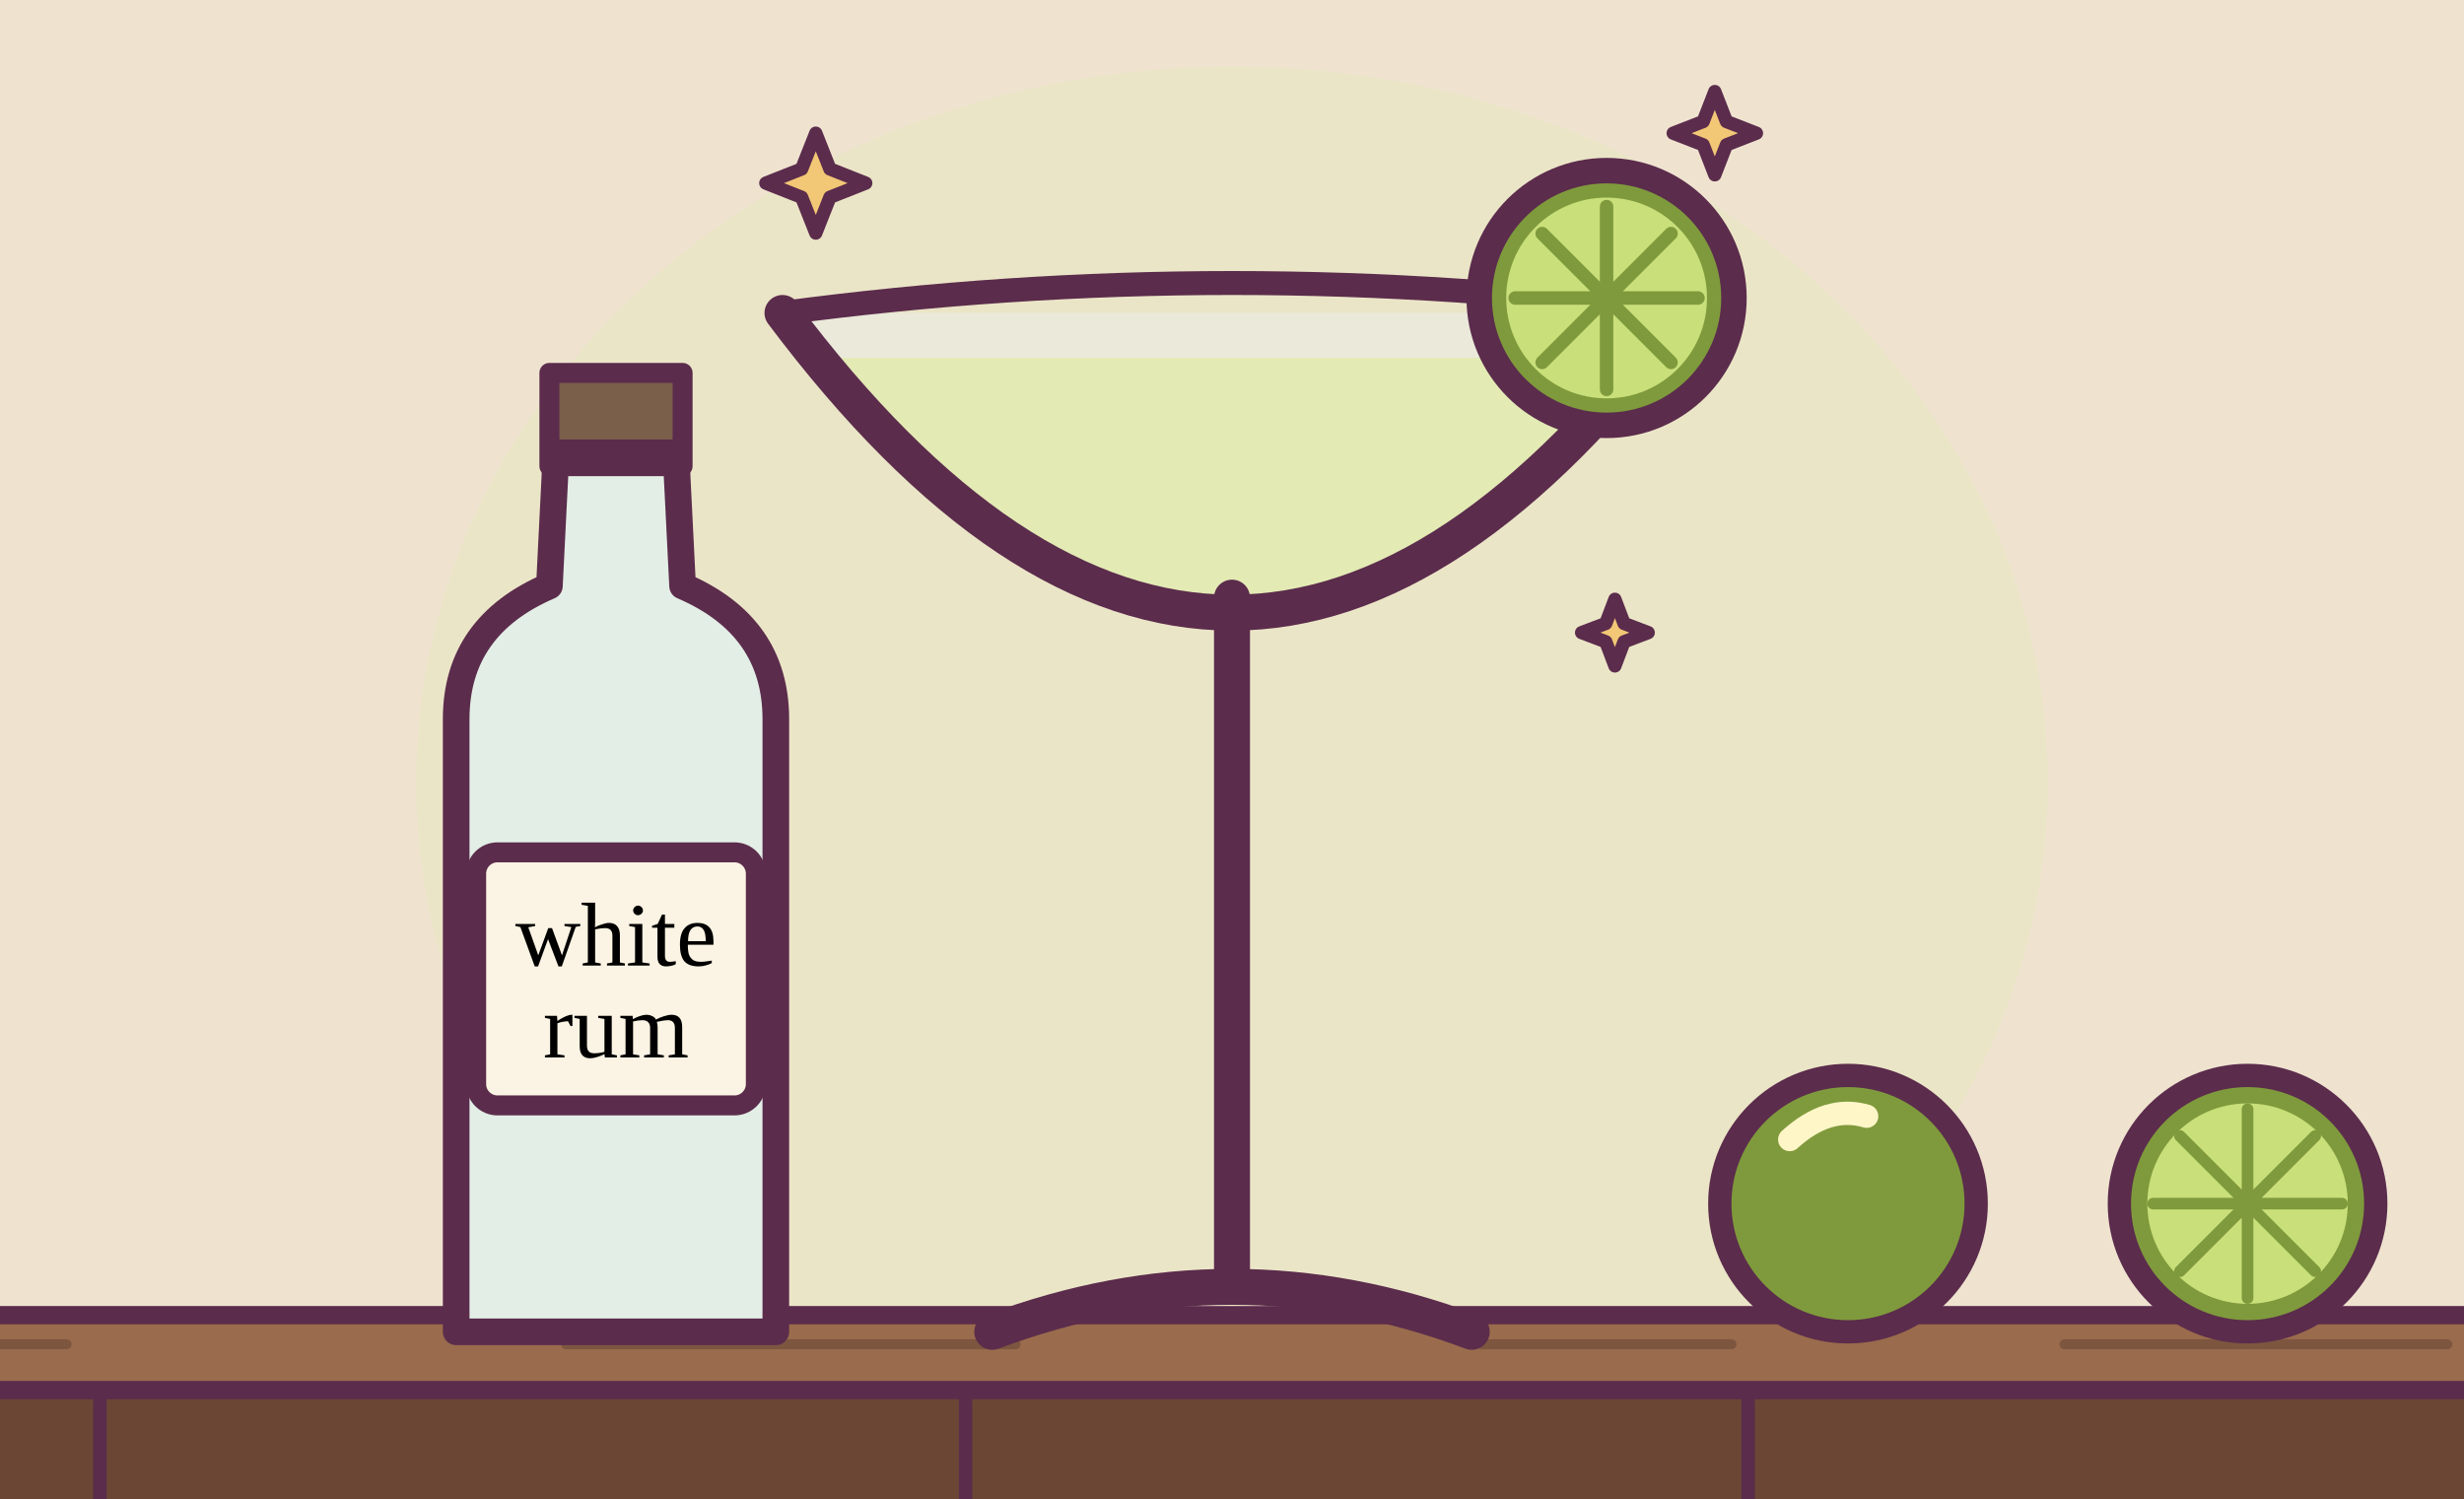
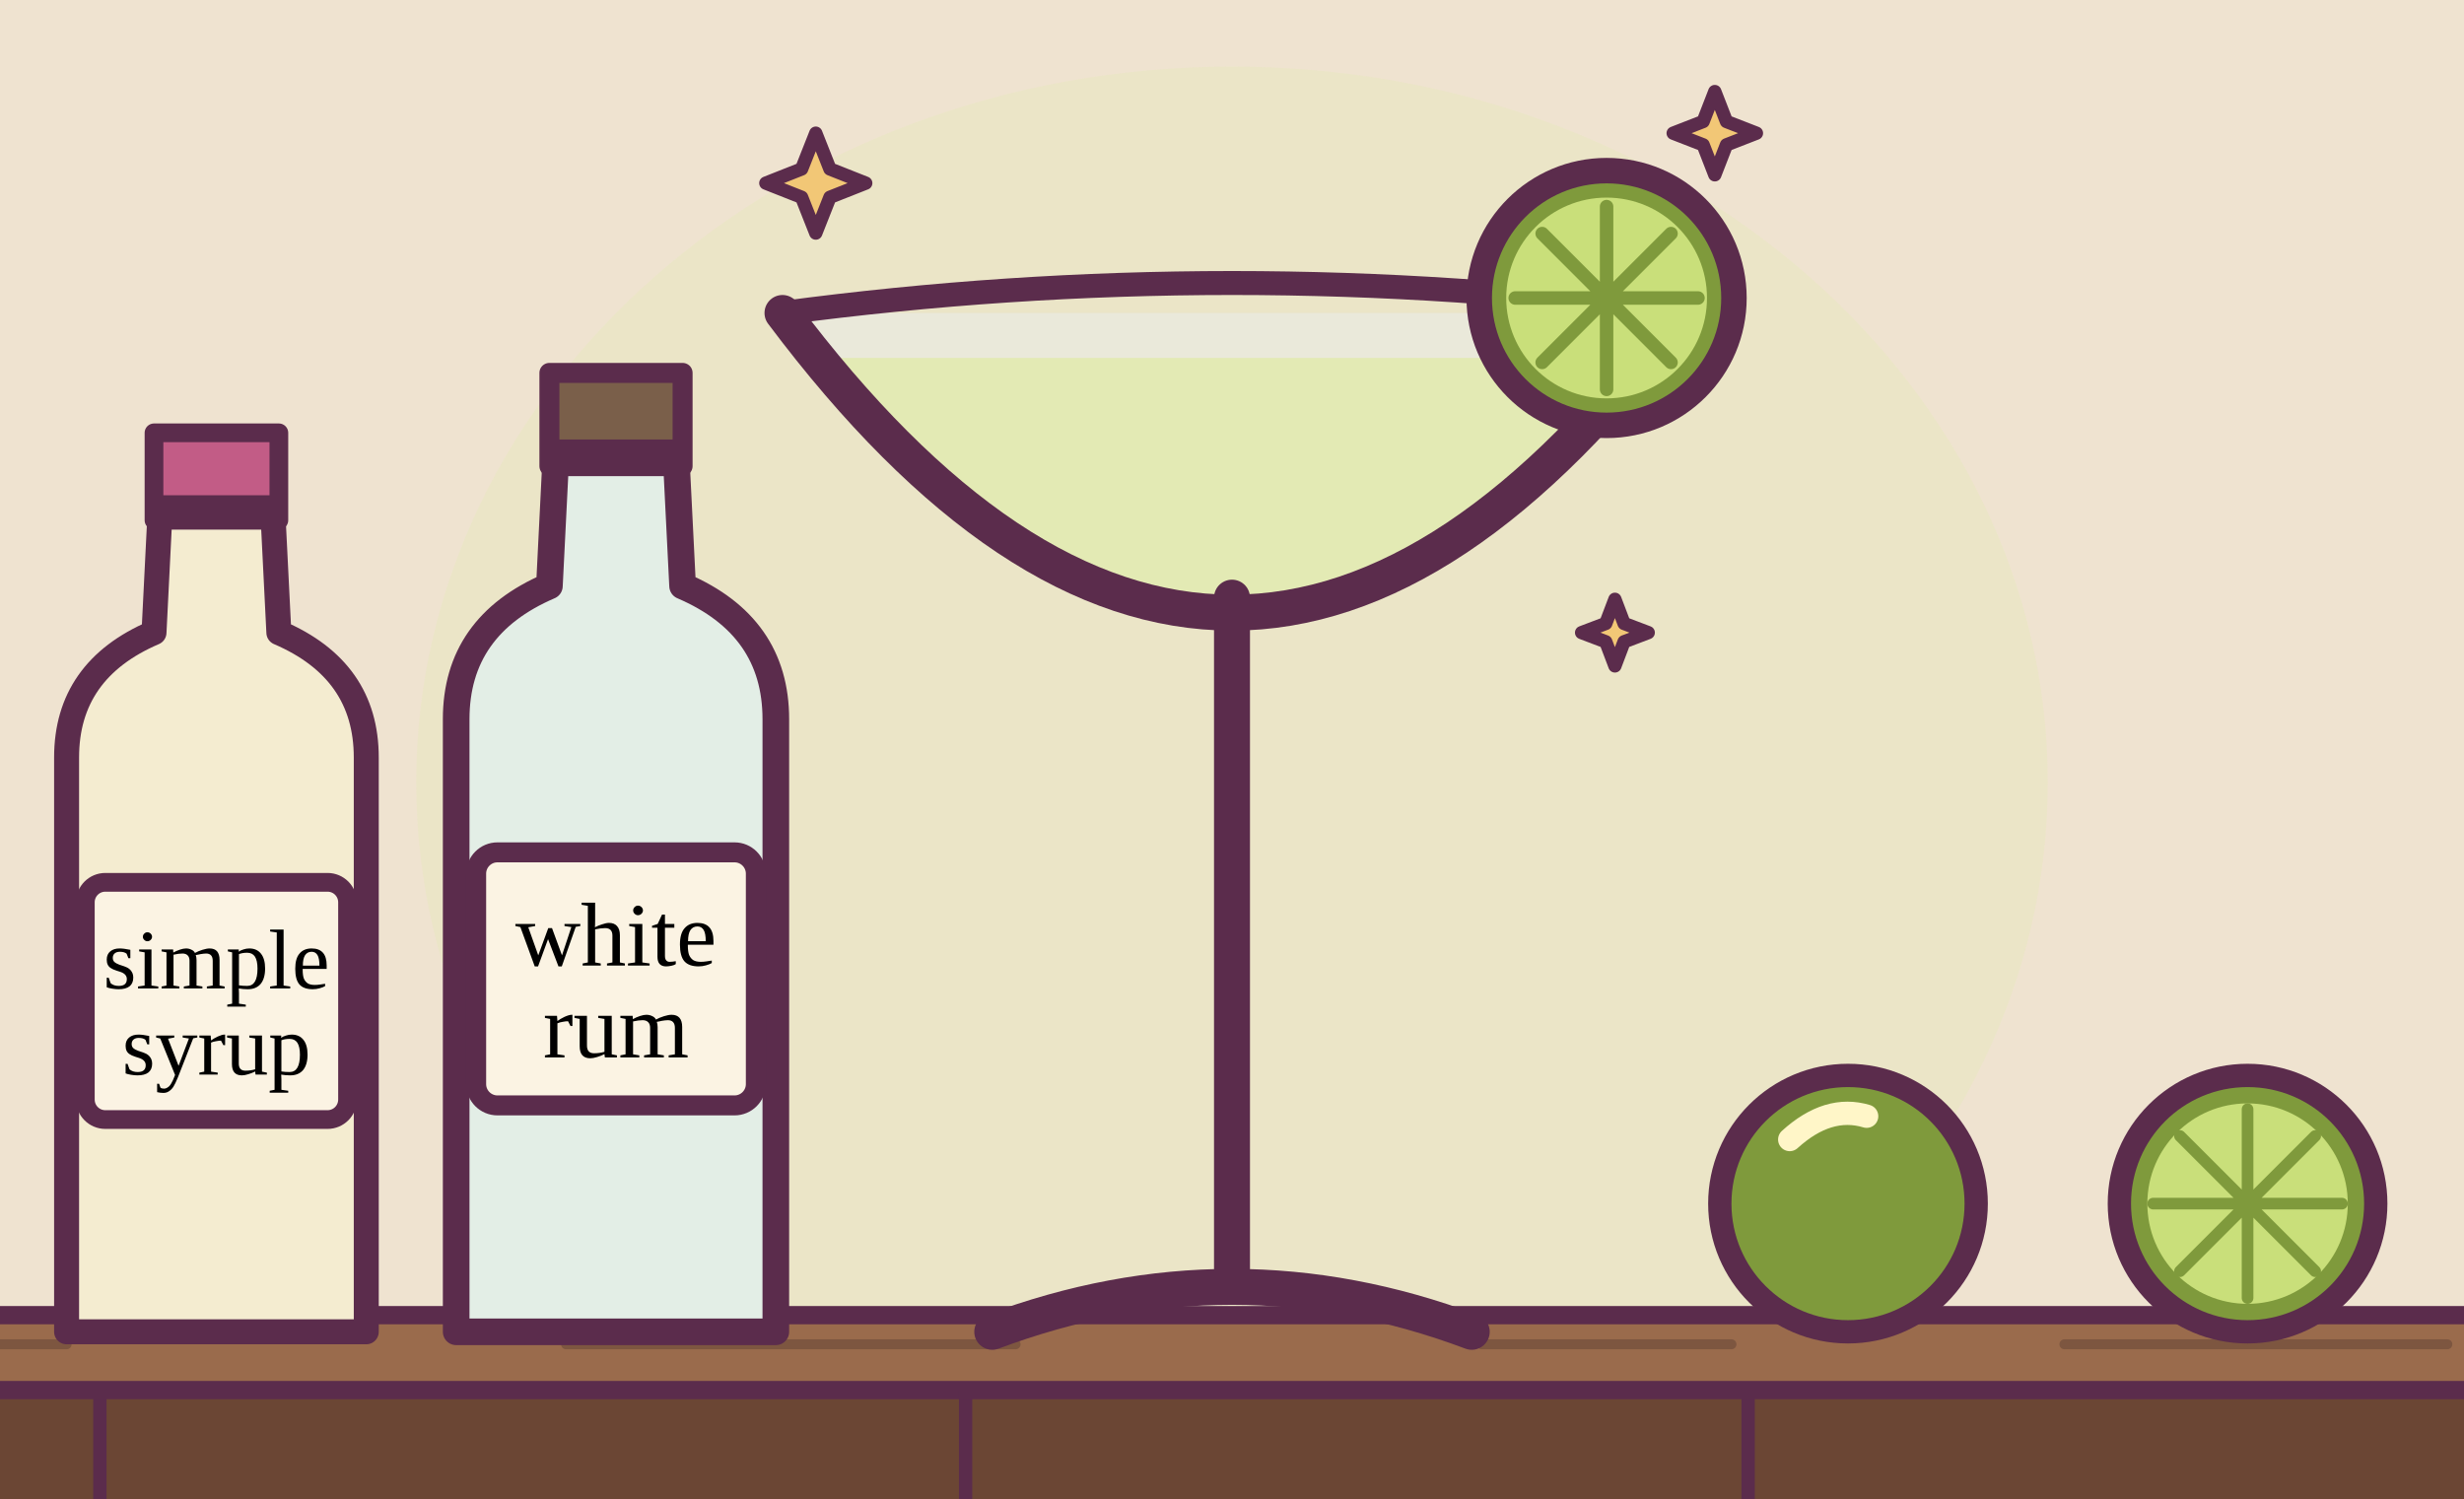
- <svg viewBox="0 0 296 180" role="img" aria-label="a Daiquiri in a coupe, garnished with a lime wheel, next to a bottle of white rum, a lime and half a lime">
+ <svg viewBox="0 0 296 180" role="img" aria-label="a Daiquiri in a coupe, garnished with a lime wheel, next to a bottle of simple syrup, a bottle of white rum, a lime and half a lime">
  <g transform="translate(-52 -24)">
    <g filter="url(#wash)">
      <rect x="0" y="0" width="400" height="236" fill="#efe3d0" />
      <ellipse cx="200" cy="118" rx="98" ry="86" fill="#e3eab4" opacity=".32" />
    </g>
    <rect x="0" y="182" width="400" height="54" fill="#6e4b39" />
    <g filter="url(#wash)">
      <rect x="0" y="182" width="400" height="9" fill="#9a6b4c" />
      <rect x="0" y="191" width="400" height="45" fill="#6b4634" />
    </g>
    <g filter="url(#crayon)" fill="none" stroke="#5b2c4c" stroke-width="2.2" stroke-linecap="round" stroke-linejoin="round">
      <path d="M0 182 H400 M0 191 H400" />
      <path d="M64 191 V236" stroke-width="1.6" />
      <path d="M168 191 V236" stroke-width="1.6" />
      <path d="M262 191 V236" stroke-width="1.6" />
      <path d="M352 191 V236" stroke-width="1.6" />
      <path d="M22 185.5 h38" stroke="#7d5640" stroke-width="1.2" />
      <path d="M120 185.5 h54" stroke="#7d5640" stroke-width="1.2" />
      <path d="M230 185.5 h30" stroke="#7d5640" stroke-width="1.2" />
      <path d="M300 185.5 h46" stroke="#7d5640" stroke-width="1.2" />
+     </g>
+     <g transform="translate(78 184)">
+       <g transform="translate(0 0) scale(1.5)">
+         <g filter="url(#wash)">
+           <path d="M-12 0 L-12 -46 Q-12 -53 -5 -56 L-4.5 -66 L4.5 -66 L5 -56 Q12 -53 12 -46 L12 0Z" fill="#f4ecd0" />
+           <rect x="-10.5" y="-36" width="21" height="19" rx="1.6" fill="#fbf3e3" />
+           <path d="M-5 -72 h10 v7 h-10Z" fill="#c25c86" />
+         </g>
+         <g filter="url(#crayon)" fill="none" stroke="#5b2c4c" stroke-width="2.6" stroke-linecap="round" stroke-linejoin="round">
+           <path d="M-12 0 L-12 -46 Q-12 -53 -5 -56 L-4.5 -66 L4.5 -66 L5 -56 Q12 -53 12 -46 L12 0Z" stroke-width="2" />
+           <rect x="-10.5" y="-36" width="21" height="19" rx="1.6" stroke-width="1.5" />
+           <path d="M-5 -72 h10 v7 h-10Z" stroke-width="1.5" />
+         </g>
+         <text class="letter" x="0" y="-27.5" font-size="6.8" text-anchor="middle" textLength="18" lengthAdjust="spacingAndGlyphs">simple</text>
+         <text class="letter" x="0" y="-20.6" font-size="6.8" text-anchor="middle">syrup</text>
+       </g>
    </g>
    <g transform="translate(126 184)">
      <g transform="translate(0 0) scale(1.6)">
        <g filter="url(#wash)">
          <path d="M-12 0 L-12 -46 Q-12 -53 -5 -56 L-4.5 -66 L4.5 -66 L5 -56 Q12 -53 12 -46 L12 0Z" fill="#e3eee6" />
          <rect x="-10.5" y="-36" width="21" height="19" rx="1.6" fill="#fbf3e3" />
          <path d="M-5 -72 h10 v7 h-10Z" fill="#7a5f4a" />
        </g>
        <g filter="url(#crayon)" fill="none" stroke="#5b2c4c" stroke-width="2.6" stroke-linecap="round" stroke-linejoin="round">
          <path d="M-12 0 L-12 -46 Q-12 -53 -5 -56 L-4.5 -66 L4.5 -66 L5 -56 Q12 -53 12 -46 L12 0Z" stroke-width="2" />
          <rect x="-10.5" y="-36" width="21" height="19" rx="1.6" stroke-width="1.5" />
          <path d="M-5 -72 h10 v7 h-10Z" stroke-width="1.5" />
        </g>
        <text class="letter" x="0" y="-27.5" font-size="6.8" text-anchor="middle">white</text>
        <text class="letter" x="0" y="-20.6" font-size="6.8" text-anchor="middle">rum</text>
      </g>
    </g>
    <g transform="translate(274 184)">
      <g transform="translate(0 0) scale(1.4)">
        <g filter="url(#wash)">
          <ellipse cx="0" cy="-11" rx="11" ry="11" fill="#7f9a3c" />
        </g>
        <g filter="url(#crayon)" fill="none" stroke="#5b2c4c" stroke-width="2.6" stroke-linecap="round" stroke-linejoin="round">
          <ellipse cx="0" cy="-11" rx="11" ry="11" stroke-width="2" />
          <path d="M-5 -16.5 q3.3 -3 6.6 -2" stroke="#fff6c8" stroke-width="2" />
        </g>
      </g>
    </g>
    <g transform="translate(322 184)">
      <g transform="translate(0 0) scale(1.4)">
        <g filter="url(#wash)">
          <circle cx="0" cy="-11" r="11" fill="#7f9a3c" />
          <circle cx="0" cy="-11" r="8.6" fill="#c9df7a" />
        </g>
        <g filter="url(#crayon)" fill="none" stroke="#5b2c4c" stroke-width="2.6" stroke-linecap="round" stroke-linejoin="round">
          <circle cx="0" cy="-11" r="11" stroke-width="2" />
          <path d="M0 -11 L8.1 -11 M0 -11 L5.8 -5.2 M0 -11 L0 -2.9 M0 -11 L-5.8 -5.2 M0 -11 L-8.1 -11 M0 -11 L-5.8 -16.8 M0 -11 L-0 -19.1 M0 -11 L5.8 -16.8" stroke="#7f9a3c" stroke-width="1" />
        </g>
      </g>
    </g>
    <g transform="translate(200 184) scale(1.8)">
      <g filter="url(#wash)">
        <path d="M-30 -68 Q0 -28 30 -68Z" fill="#e7f1fb" opacity=".35" />
      </g>
      <clipPath id="daiquiri-hero">
        <path d="M-28 -66 Q0 -32 28 -66Z" />
      </clipPath>
      <g clip-path="url(#daiquiri-hero)">
        <g filter="url(#wash)">
          <rect x="-40" y="-65" width="80" height="18" fill="#e3eab4" />
        </g>
      </g>
      <g filter="url(#crayon)" fill="none" stroke="#5b2c4c" stroke-width="2.6" stroke-linecap="round" stroke-linejoin="round">
        <path d="M-30 -68 Q0 -28 30 -68" stroke-width="2.4" />
        <path d="M-30 -68 Q0 -72 30 -68" stroke-width="1.6" />
        <path d="M0 -49 V-4 M-16 0 Q0 -6 16 0" stroke-width="2.4" />
      </g>
      <g transform="translate(25 -69)">
        <g filter="url(#wash)">
          <circle r="8.5" fill="#7f9a3c" />
          <circle r="6.7" fill="#c9df7a" />
        </g>
        <g filter="url(#crayon)" fill="none" stroke="#5b2c4c" stroke-width="2.6" stroke-linecap="round" stroke-linejoin="round">
          <circle r="8.5" stroke-width="1.7" />
          <path d="M0 0 L6.1 0 M0 0 L4.3 4.3 M0 0 L0 6.1 M0 0 L-4.3 4.3 M0 0 L-6.1 0 M0 0 L-4.3 -4.3 M0 0 L-0 -6.1 M0 0 L4.3 -4.3" stroke="#7f9a3c" stroke-width=".9" />
        </g>
      </g>
    </g>
    <g class="twinkle" style="transform-origin:150px 46px">
      <path d="M150 40 L151.7 44.3 L156 46 L151.7 47.7 L150 52 L148.3 47.7 L144 46 L148.3 44.3Z" fill="#f2c776" stroke="#5b2c4c" stroke-width="1.6" stroke-linejoin="round" />
    </g>
    <g class="twinkle d2" style="transform-origin:258px 40px">
      <path d="M258 35 L259.4 38.6 L263 40 L259.4 41.4 L258 45 L256.6 41.4 L253 40 L256.6 38.6Z" fill="#f2c776" stroke="#5b2c4c" stroke-width="1.6" stroke-linejoin="round" />
    </g>
    <g class="twinkle d3" style="transform-origin:246px 100px">
      <path d="M246 96 L247.1 98.9 L250 100 L247.1 101.1 L246 104 L244.9 101.1 L242 100 L244.9 98.9Z" fill="#f2c776" stroke="#5b2c4c" stroke-width="1.6" stroke-linejoin="round" />
    </g>
  </g>
</svg>
